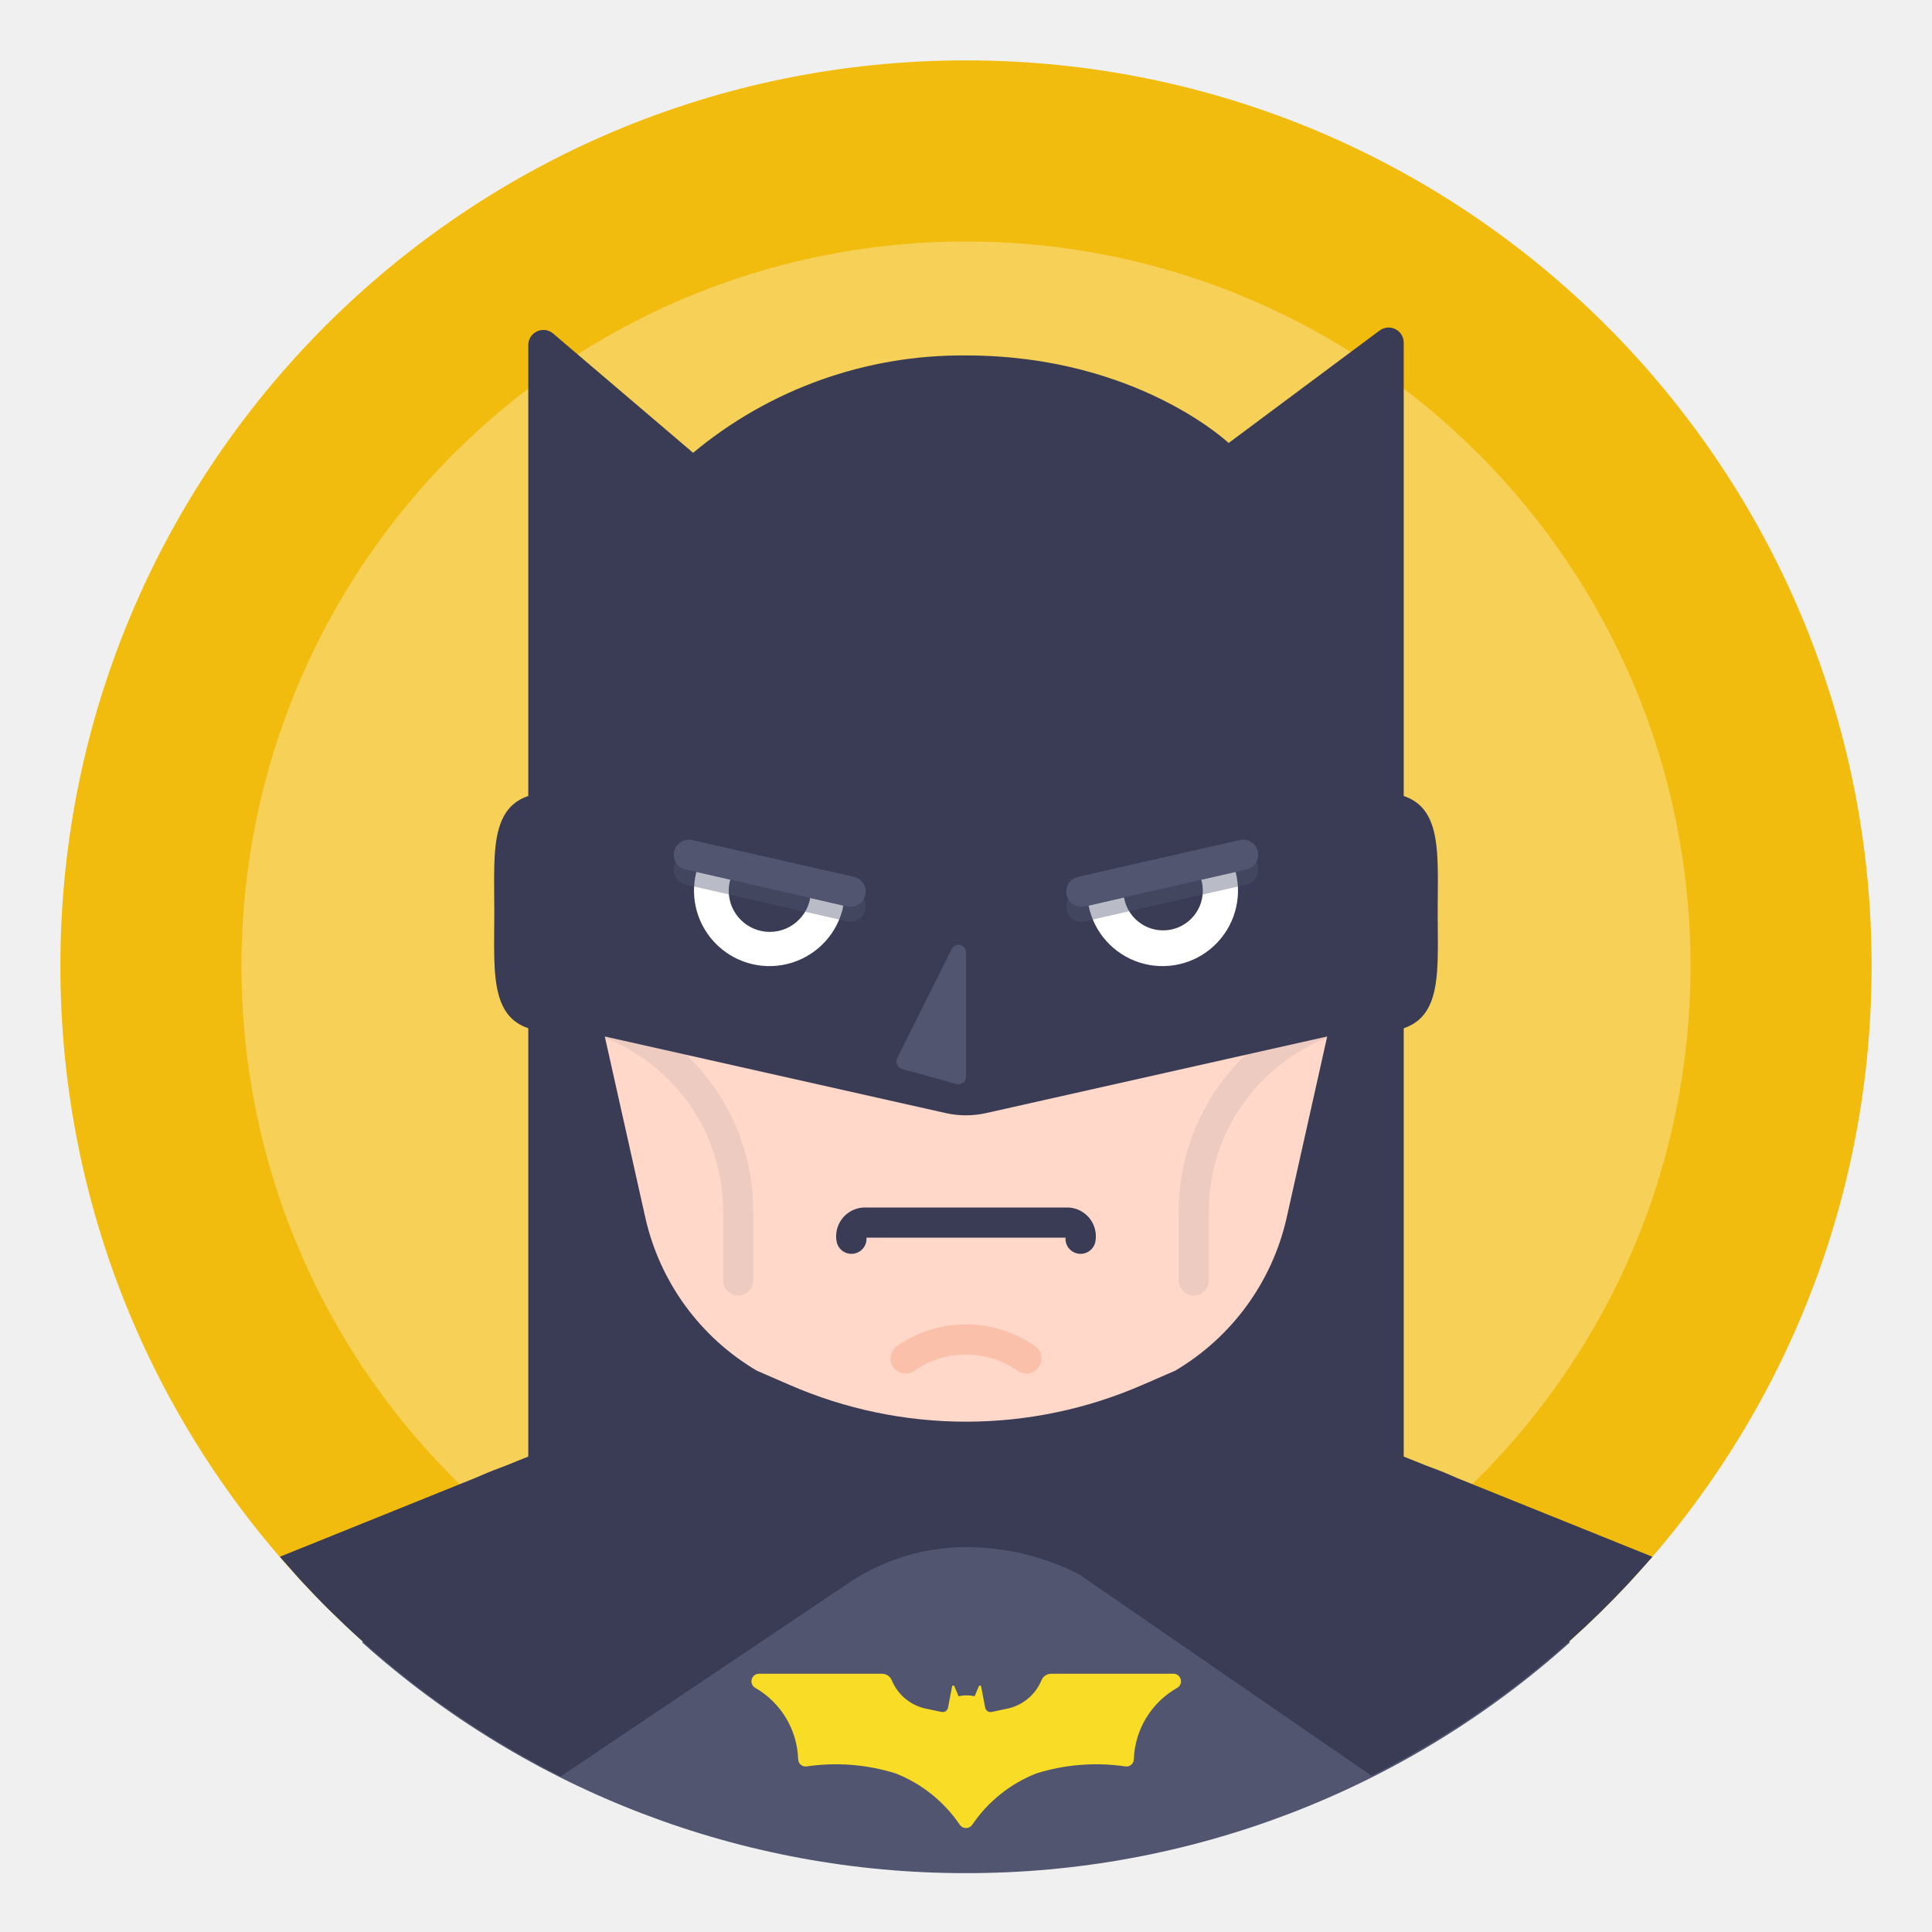
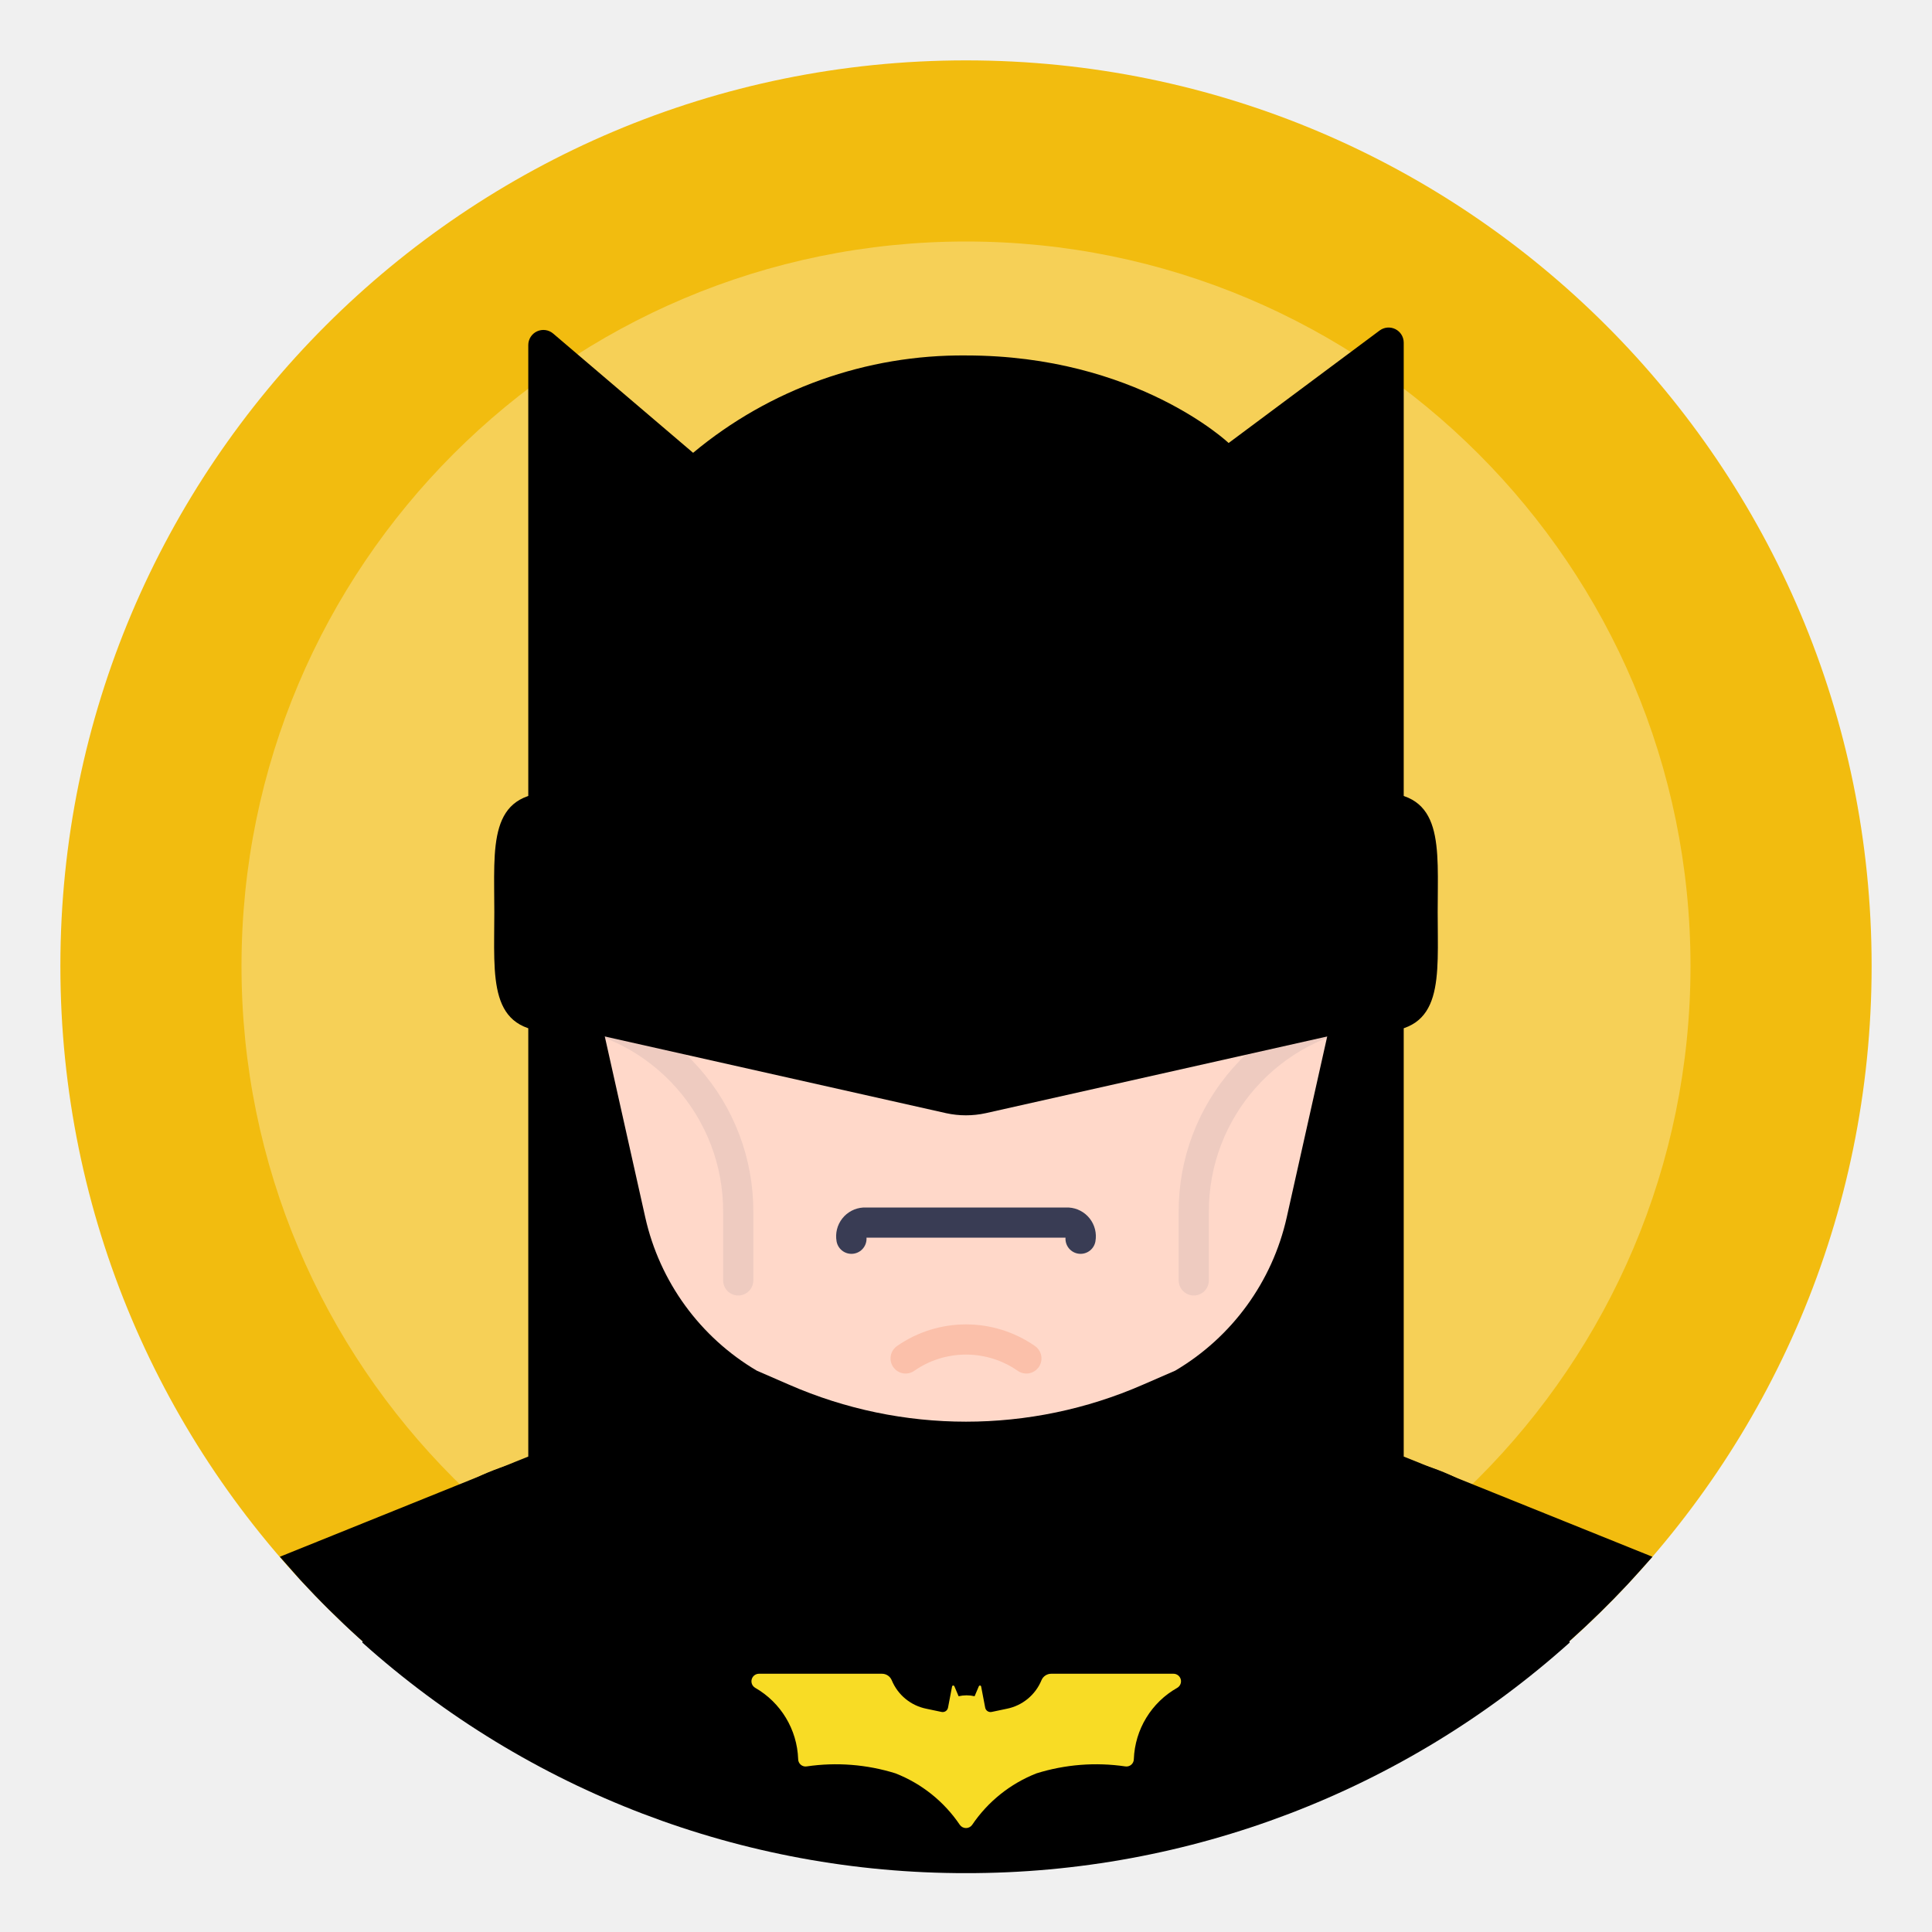
<svg xmlns="http://www.w3.org/2000/svg" data-name="Layer 1" id="Layer_1" viewBox="0 0 128 128">
  <defs>
    <style>
      .cls-8{fill:#fff}.cls-3{fill:#515570}.cls-4{fill:#393c54}.cls-10,.cls-9{fill:none;stroke-linecap:round;stroke-linejoin:round;stroke-width:2px;stroke:#515570}.cls-9{opacity:.4}
    </style>
  </defs>
  <circle cx="64" cy="64" r="60" fill="#f2bc0f" />
  <circle cx="64" cy="64" r="48" opacity=".3" fill="#fff" />
-   <path class="cls-3" d="M64 124.1a59.78 59.78 0 0 0 40-15.28l-2.39-5.68c-1.71-4-6.22-6.64-11.29-6.64H37.69c-5.07 0-9.58 2.66-11.29 6.64l-2.4 5.68a59.78 59.78 0 0 0 40 15.28Z" />
-   <path class="cls-4" d="M95.25 60.43c0 4.38.45 7.93-3.93 7.93a7.93 7.93 0 1 1 0-15.86c4.38 0 3.93 3.55 3.93 7.93Zm-50.64 0a7.93 7.93 0 0 1-7.93 7.93c-4.38 0-3.93-3.55-3.93-7.93s-.45-7.93 3.93-7.93a7.93 7.93 0 0 1 7.93 7.93Z" />
+   <path className="cls-3" d="M64 124.1a59.78 59.78 0 0 0 40-15.28l-2.39-5.68c-1.71-4-6.22-6.64-11.29-6.64H37.69c-5.07 0-9.58 2.66-11.29 6.64l-2.4 5.68a59.78 59.78 0 0 0 40 15.28Z" />
+   <path className="cls-4" d="M95.25 60.43c0 4.38.45 7.93-3.93 7.93a7.93 7.93 0 1 1 0-15.86c4.38 0 3.93 3.55 3.93 7.93Zm-50.64 0a7.93 7.93 0 0 1-7.93 7.93c-4.38 0-3.93-3.55-3.93-7.93s-.45-7.93 3.93-7.93a7.93 7.93 0 0 1 7.93 7.93Z" />
  <path d="M64 95.37a28.31 28.31 0 0 1-28.32-28.32V52.43c0-15.64 12.68-25.32 28.32-25.32s28.32 9.68 28.32 25.32v14.62A28.31 28.31 0 0 1 64 95.37Z" fill="#ffd8c9" />
  <path d="M56.41 82.07a.91.91 0 0 1 .84-1.07h13.5a.91.91 0 0 1 .84 1.07" stroke="#393c54" fill="none" stroke-linecap="round" stroke-linejoin="round" stroke-width="2" />
  <path d="M90.91 67a13.34 13.34 0 0 0-11.82 13.34v4.49M37.09 67a13.34 13.34 0 0 1 11.82 13.34v4.49" opacity=".1" fill="none" stroke-linecap="round" stroke-linejoin="round" stroke-width="2" stroke="#515570" />
-   <path class="cls-4" d="m35 67.53 27.68 6.22a6.14 6.14 0 0 0 2.63 0L93 67.53V22.7a1 1 0 0 0-1.6-.8l-10 7.45s-6.12-5.8-17.39-5.8A27.83 27.83 0 0 0 45.92 30l-9.27-7.9a1 1 0 0 0-1.65.76Z" />
-   <path class="cls-8" d="M46.13 57.75 55.88 60a5 5 0 1 1-9.75-2.21Z" />
-   <circle class="cls-4" cx="51" cy="59.02" r="2.72" />
-   <path class="cls-9" d="m56.36 60.07-10.72-2.44" />
-   <path class="cls-10" d="m56.36 59.07-10.72-2.44" />
+   <path className="cls-4" d="m35 67.53 27.68 6.22a6.14 6.14 0 0 0 2.63 0L93 67.53V22.7a1 1 0 0 0-1.6-.8l-10 7.45s-6.12-5.8-17.39-5.8A27.83 27.83 0 0 0 45.92 30l-9.27-7.9a1 1 0 0 0-1.65.76Z" />
+   <path className="cls-8" d="M46.13 57.75 55.88 60a5 5 0 1 1-9.75-2.21Z" />
+   <circle className="cls-4" cx="51" cy="59.02" r="2.72" />
+   <path className="cls-9" d="m56.36 60.07-10.72-2.44" />
+   <path className="cls-10" d="m56.36 59.07-10.72-2.44" />
  <path d="M78 111.82a.5.5 0 0 0-.26-.93h-8.09a.7.7 0 0 0-.65.43 3.15 3.15 0 0 1-2.3 1.89l-1 .21a.36.36 0 0 1-.43-.29l-.27-1.41a.08.08 0 0 0-.15 0l-.28.66a2.37 2.37 0 0 0-1.06 0l-.28-.66a.08.08 0 0 0-.15 0l-.27 1.41a.36.36 0 0 1-.43.29l-1-.21a3.15 3.15 0 0 1-2.3-1.89.7.7 0 0 0-.65-.43h-8.14a.5.5 0 0 0-.26.93 5.67 5.67 0 0 1 2.85 4.72.49.49 0 0 0 .56.49 13.27 13.27 0 0 1 5.89.46 9.19 9.19 0 0 1 4.26 3.41.5.5 0 0 0 .82 0 9.19 9.19 0 0 1 4.26-3.41 13.27 13.27 0 0 1 5.89-.46.49.49 0 0 0 .56-.49 5.67 5.67 0 0 1 2.88-4.72Z" fill="#f8dc25" />
-   <path class="cls-8" d="M81.87 57.75 72.12 60a5 5 0 1 0 9.75-2.21Z" />
-   <circle class="cls-4" cx="77.06" cy="59.01" r="2.63" />
-   <path class="cls-9" d="m71.64 60.07 10.72-2.44" />
-   <path class="cls-10" d="m71.64 59.07 10.72-2.44" />
-   <path class="cls-4" d="M93 96.5V67l-5 1.36-2.75 12.29a15.8 15.8 0 0 1-7.39 10.16l-2.14.93a29.26 29.26 0 0 1-23.44 0l-2.14-.93a15.8 15.8 0 0 1-7.39-10.16L40 68.36 35 67v29.5l-16.46 6.64 1.37 1.55a60.21 60.21 0 0 0 17.24 13l19.35-13a14 14 0 0 1 7.5-2.19 16.37 16.37 0 0 1 7.5 1.81l19.37 13.34a60.39 60.39 0 0 0 17-12.72c.56-.61 1.1-1.21 1.61-1.79Z" />
+   <path className="cls-8" d="M81.87 57.75 72.12 60a5 5 0 1 0 9.75-2.21Z" />
+   <circle className="cls-4" cx="77.06" cy="59.01" r="2.63" />
+   <path className="cls-9" d="m71.64 60.07 10.72-2.44" />
+   <path className="cls-10" d="m71.64 59.07 10.72-2.44" />
+   <path className="cls-4" d="M93 96.5V67l-5 1.36-2.75 12.29a15.8 15.8 0 0 1-7.39 10.16l-2.14.93a29.26 29.26 0 0 1-23.44 0l-2.14-.93a15.8 15.8 0 0 1-7.39-10.16L40 68.36 35 67v29.5l-16.46 6.64 1.37 1.55a60.21 60.21 0 0 0 17.24 13l19.35-13a14 14 0 0 1 7.5-2.19 16.37 16.37 0 0 1 7.5 1.81l19.37 13.34a60.39 60.39 0 0 0 17-12.72c.56-.61 1.1-1.21 1.61-1.79Z" />
  <path d="M60 90a7 7 0 0 1 8 0" stroke="#fbc0aa" fill="none" stroke-linecap="round" stroke-linejoin="round" stroke-width="2" />
-   <path class="cls-3" d="M64 63.12v8.21a.51.51 0 0 1-.63.49l-3.62-1a.51.51 0 0 1-.31-.71l3.61-7.23a.5.5 0 0 1 .95.24Z" />
+   <path className="cls-3" d="M64 63.12v8.21a.51.51 0 0 1-.63.49l-3.62-1a.51.51 0 0 1-.31-.71l3.61-7.23a.5.5 0 0 1 .95.24Z" />
</svg>
